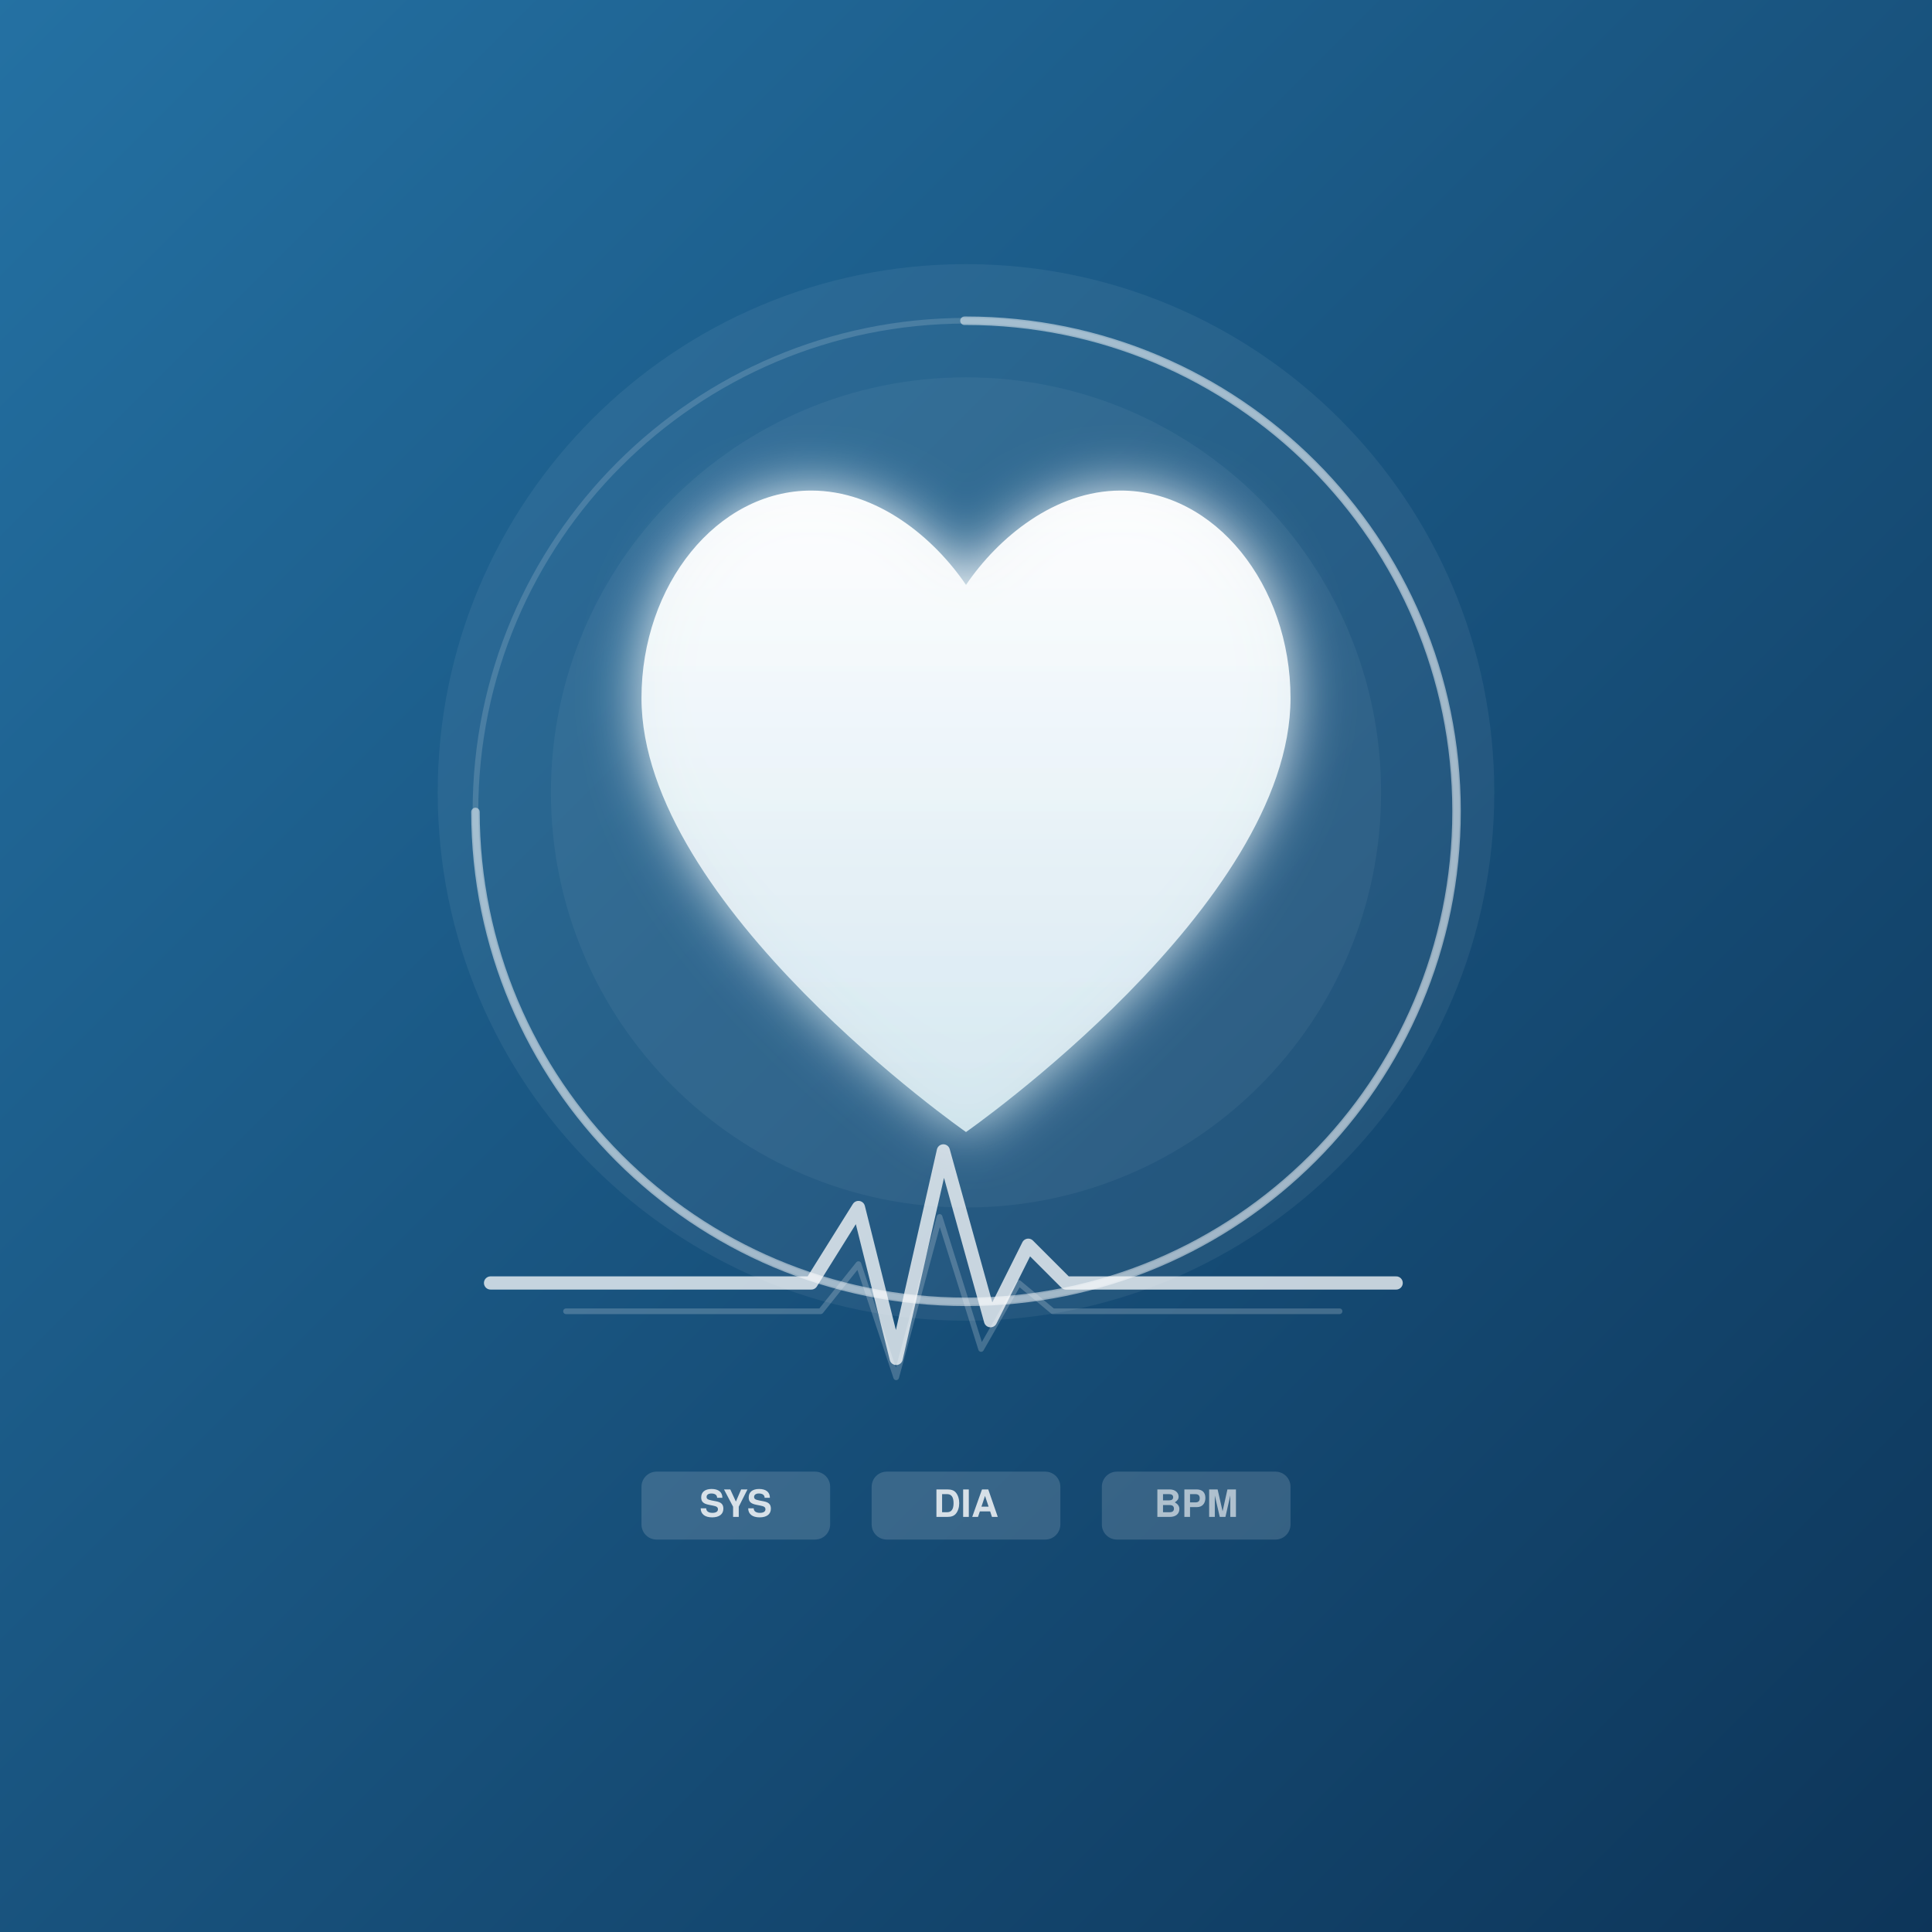
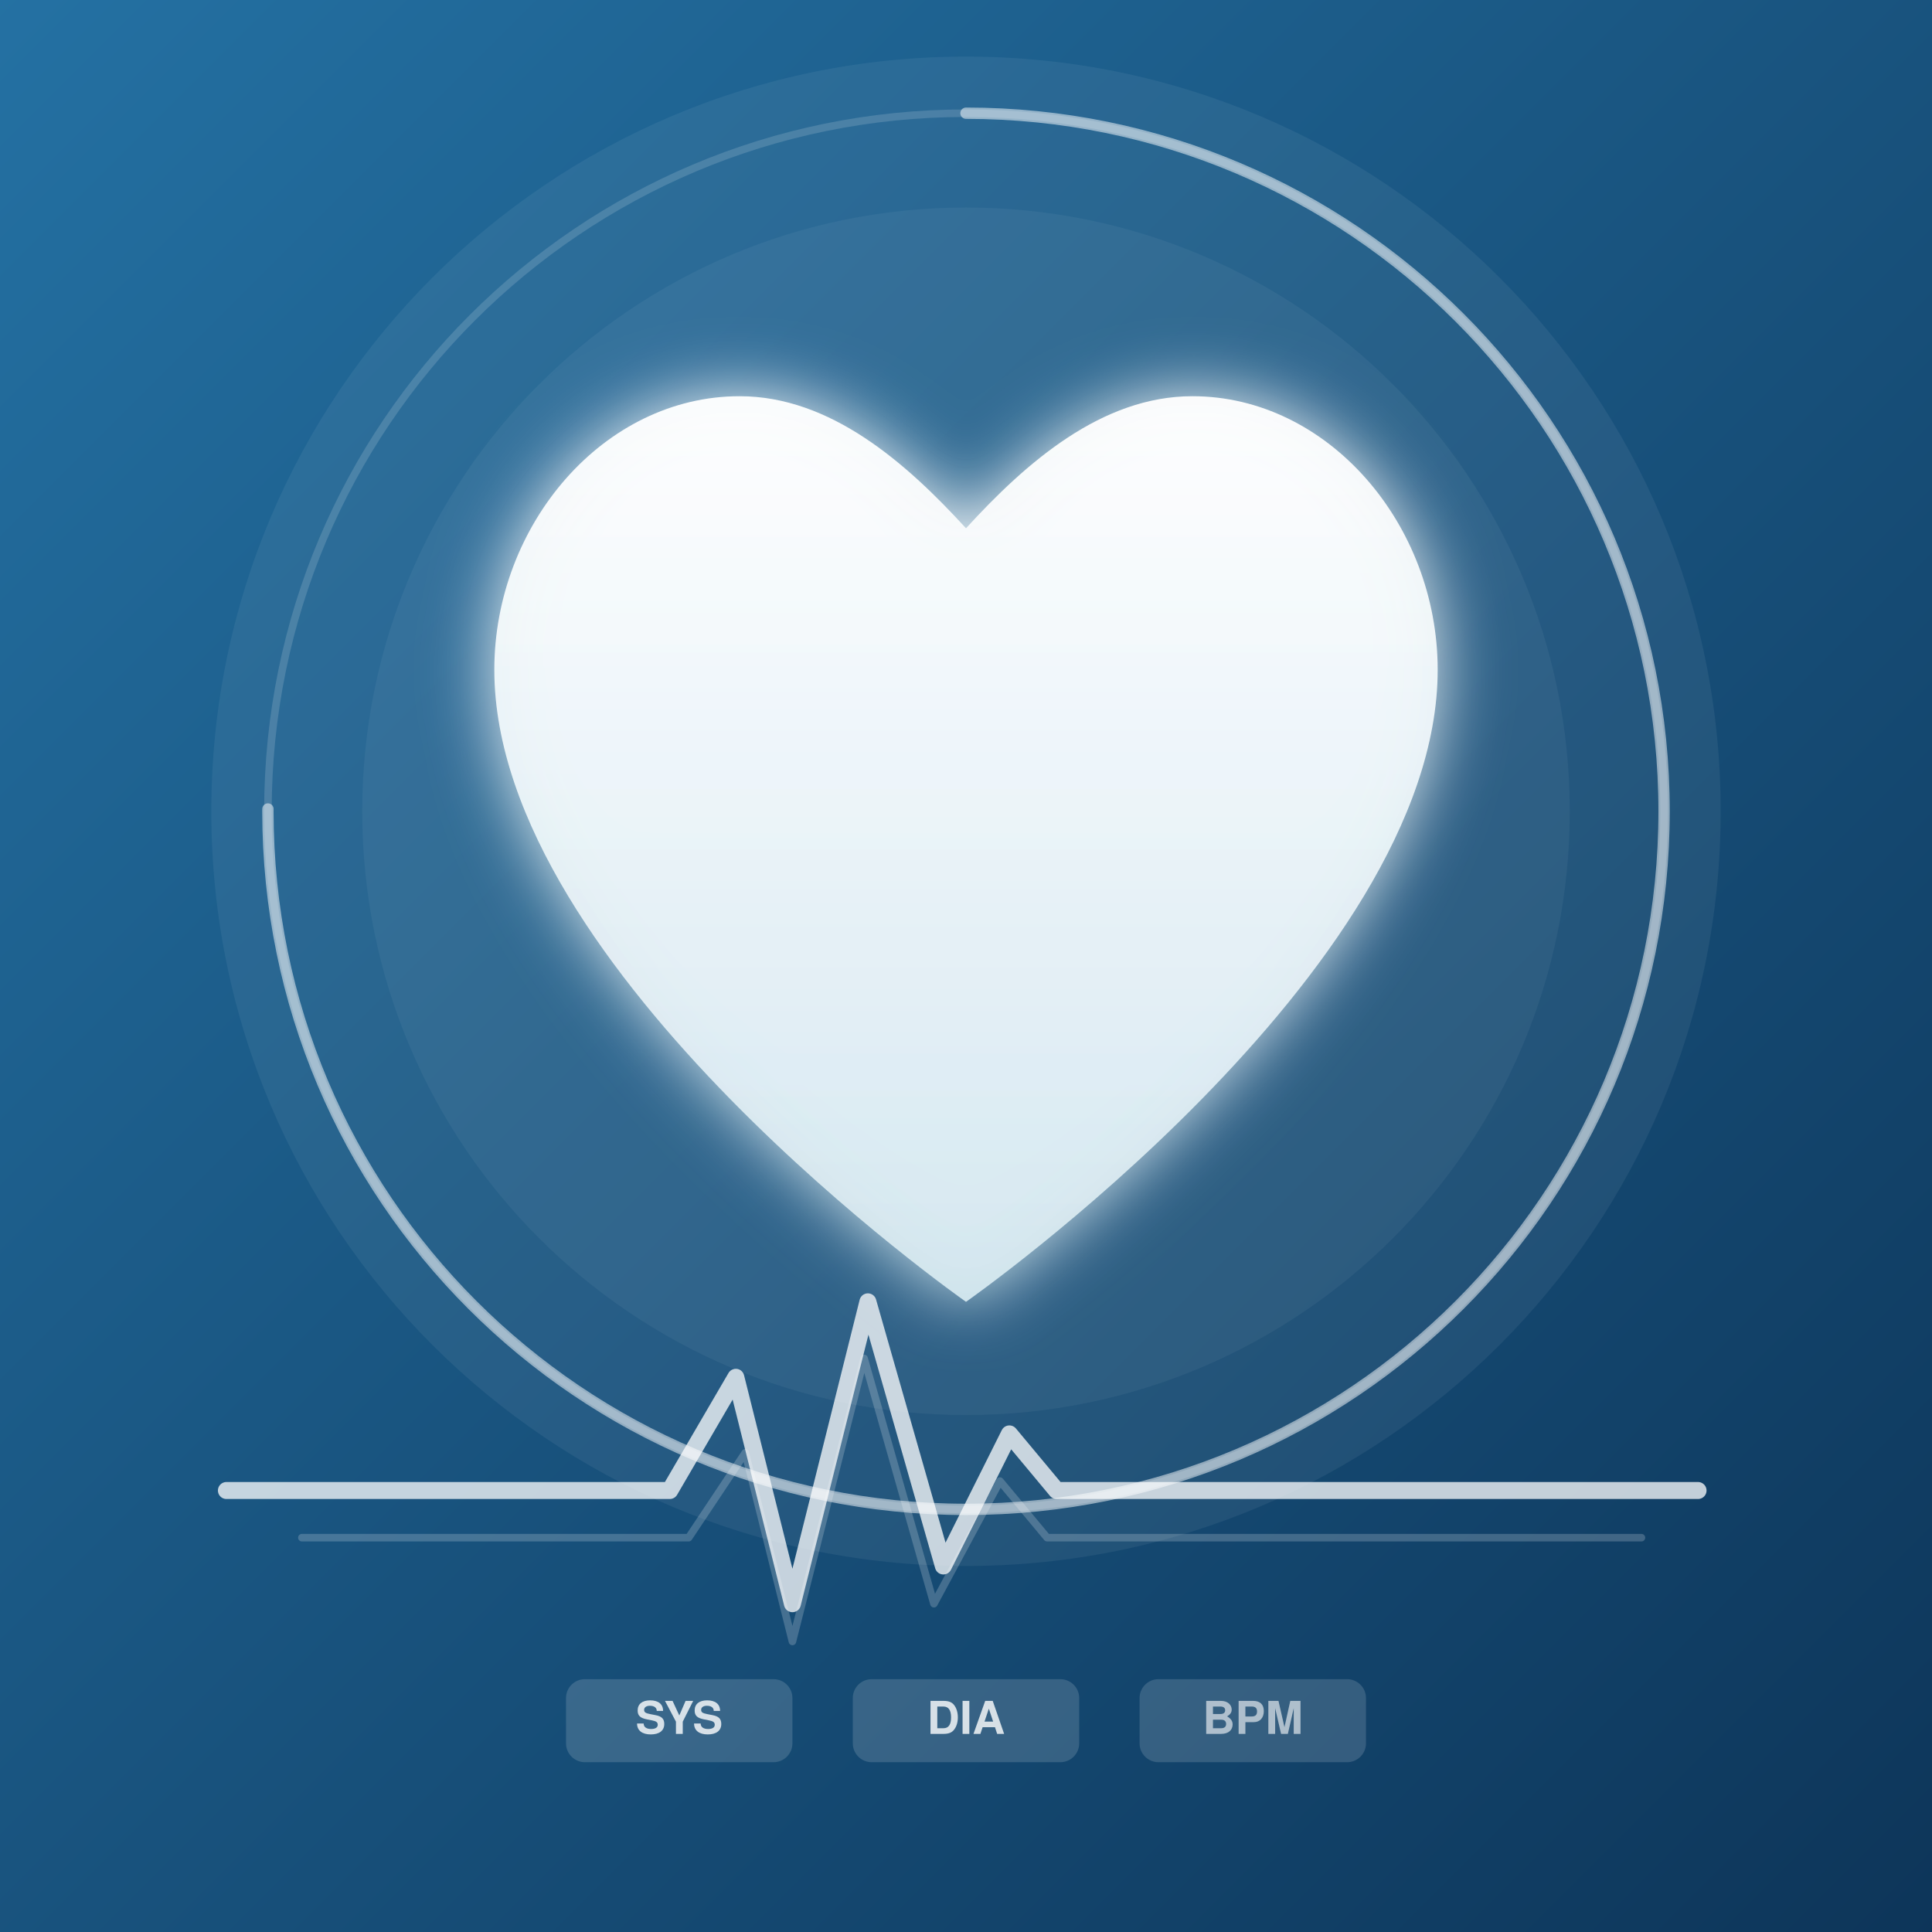
<svg xmlns="http://www.w3.org/2000/svg" viewBox="0 0 1024 1024" width="1024" height="1024">
  <defs>
    <linearGradient id="bg" x1="0%" y1="0%" x2="100%" y2="100%">
      <stop offset="0%" style="stop-color:#2471A3;stop-opacity:1" />
      <stop offset="100%" style="stop-color:#0D3559;stop-opacity:1" />
    </linearGradient>
    <linearGradient id="heartGrad" x1="50%" y1="0%" x2="50%" y2="100%">
      <stop offset="0%" style="stop-color:#FFFFFF;stop-opacity:1" />
      <stop offset="100%" style="stop-color:#D5E8F0;stop-opacity:1" />
    </linearGradient>
    <filter id="glow" x="-30%" y="-30%" width="160%" height="160%">
-       <feGaussianBlur stdDeviation="15" result="blur" />
+       <feGaussianBlur stdDeviation="18" result="blur" />
      <feMerge>
        <feMergeNode in="blur" />
        <feMergeNode in="SourceGraphic" />
      </feMerge>
    </filter>
  </defs>
  <rect width="1024" height="1024" fill="url(#bg)" />
-   <circle cx="512" cy="420" r="280" fill="white" opacity="0.06" />
-   <circle cx="512" cy="420" r="220" fill="white" opacity="0.05" />
-   <circle cx="512" cy="430" r="260" fill="none" stroke="white" stroke-width="3" opacity="0.15" />
-   <circle cx="512" cy="430" r="260" fill="none" stroke="white" stroke-width="4.5" opacity="0.5" stroke-dasharray="1225 408" stroke-linecap="round" transform="rotate(-90 512 430)" />
+   <circle cx="512" cy="430" r="400" fill="white" opacity="0.06" />
+   <circle cx="512" cy="430" r="320" fill="white" opacity="0.05" />
+   <circle cx="512" cy="430" r="370" fill="none" stroke="white" stroke-width="4" opacity="0.15" />
+   <circle cx="512" cy="430" r="370" fill="none" stroke="white" stroke-width="6" opacity="0.5" stroke-dasharray="1745 582" stroke-linecap="round" transform="rotate(-90 512 430)" />
  <g filter="url(#glow)">
-     <path d="M512 600       C512 600, 340 480, 340 370       C340 310, 380 260, 430 260       C465 260, 495 285, 512 310       C529 285, 559 260, 594 260       C644 260, 684 310, 684 370       C684 480, 512 600, 512 600Z" fill="url(#heartGrad)" opacity="0.95" />
+     <path d="M512 690       C512 690, 262 515, 262 355       C262 278, 320 210, 392 210       C440 210, 480 245, 512 280       C544 245, 584 210, 632 210       C704 210, 762 278, 762 355       C762 515, 512 690, 512 690Z" fill="url(#heartGrad)" opacity="0.95" />
  </g>
-   <polyline points="260,680 360,680 400,680 430,680 455,640 475,720 500,610 525,700 545,660 565,680 610,680 740,680" fill="none" stroke="white" stroke-width="7" stroke-linecap="round" stroke-linejoin="round" opacity="0.75" />
-   <polyline points="300,695 380,695 410,695 435,695 455,670 475,730 498,645 520,715 540,680 558,695 600,695 710,695" fill="none" stroke="white" stroke-width="3" stroke-linecap="round" stroke-linejoin="round" opacity="0.2" />
-   <rect x="340" y="780" width="100" height="36" rx="8" fill="white" opacity="0.15" />
-   <text x="390" y="804" text-anchor="middle" font-family="Helvetica Neue, sans-serif" font-size="20" font-weight="700" fill="white" opacity="0.8">SYS</text>
-   <rect x="462" y="780" width="100" height="36" rx="8" fill="white" opacity="0.15" />
-   <text x="512" y="804" text-anchor="middle" font-family="Helvetica Neue, sans-serif" font-size="20" font-weight="700" fill="white" opacity="0.8">DIA</text>
-   <rect x="584" y="780" width="100" height="36" rx="8" fill="white" opacity="0.15" />
-   <text x="634" y="804" text-anchor="middle" font-family="Helvetica Neue, sans-serif" font-size="20" font-weight="700" fill="white" opacity="0.6">BPM</text>
+   <polyline points="120,790 250,790 310,790 355,790 390,730 420,850 460,690 500,830 535,760 560,790 620,790 900,790" fill="none" stroke="white" stroke-width="9" stroke-linecap="round" stroke-linejoin="round" opacity="0.75" />
+   <polyline points="160,815 280,815 330,815 365,815 395,770 420,870 458,720 495,850 530,785 555,815 610,815 870,815" fill="none" stroke="white" stroke-width="4" stroke-linecap="round" stroke-linejoin="round" opacity="0.2" />
+   <rect x="300" y="890" width="120" height="44" rx="10" fill="white" opacity="0.15" />
+   <text x="360" y="919" text-anchor="middle" font-family="Helvetica Neue, sans-serif" font-size="24" font-weight="700" fill="white" opacity="0.8">SYS</text>
+   <rect x="452" y="890" width="120" height="44" rx="10" fill="white" opacity="0.15" />
+   <text x="512" y="919" text-anchor="middle" font-family="Helvetica Neue, sans-serif" font-size="24" font-weight="700" fill="white" opacity="0.8">DIA</text>
+   <rect x="604" y="890" width="120" height="44" rx="10" fill="white" opacity="0.15" />
+   <text x="664" y="919" text-anchor="middle" font-family="Helvetica Neue, sans-serif" font-size="24" font-weight="700" fill="white" opacity="0.6">BPM</text>
</svg>
